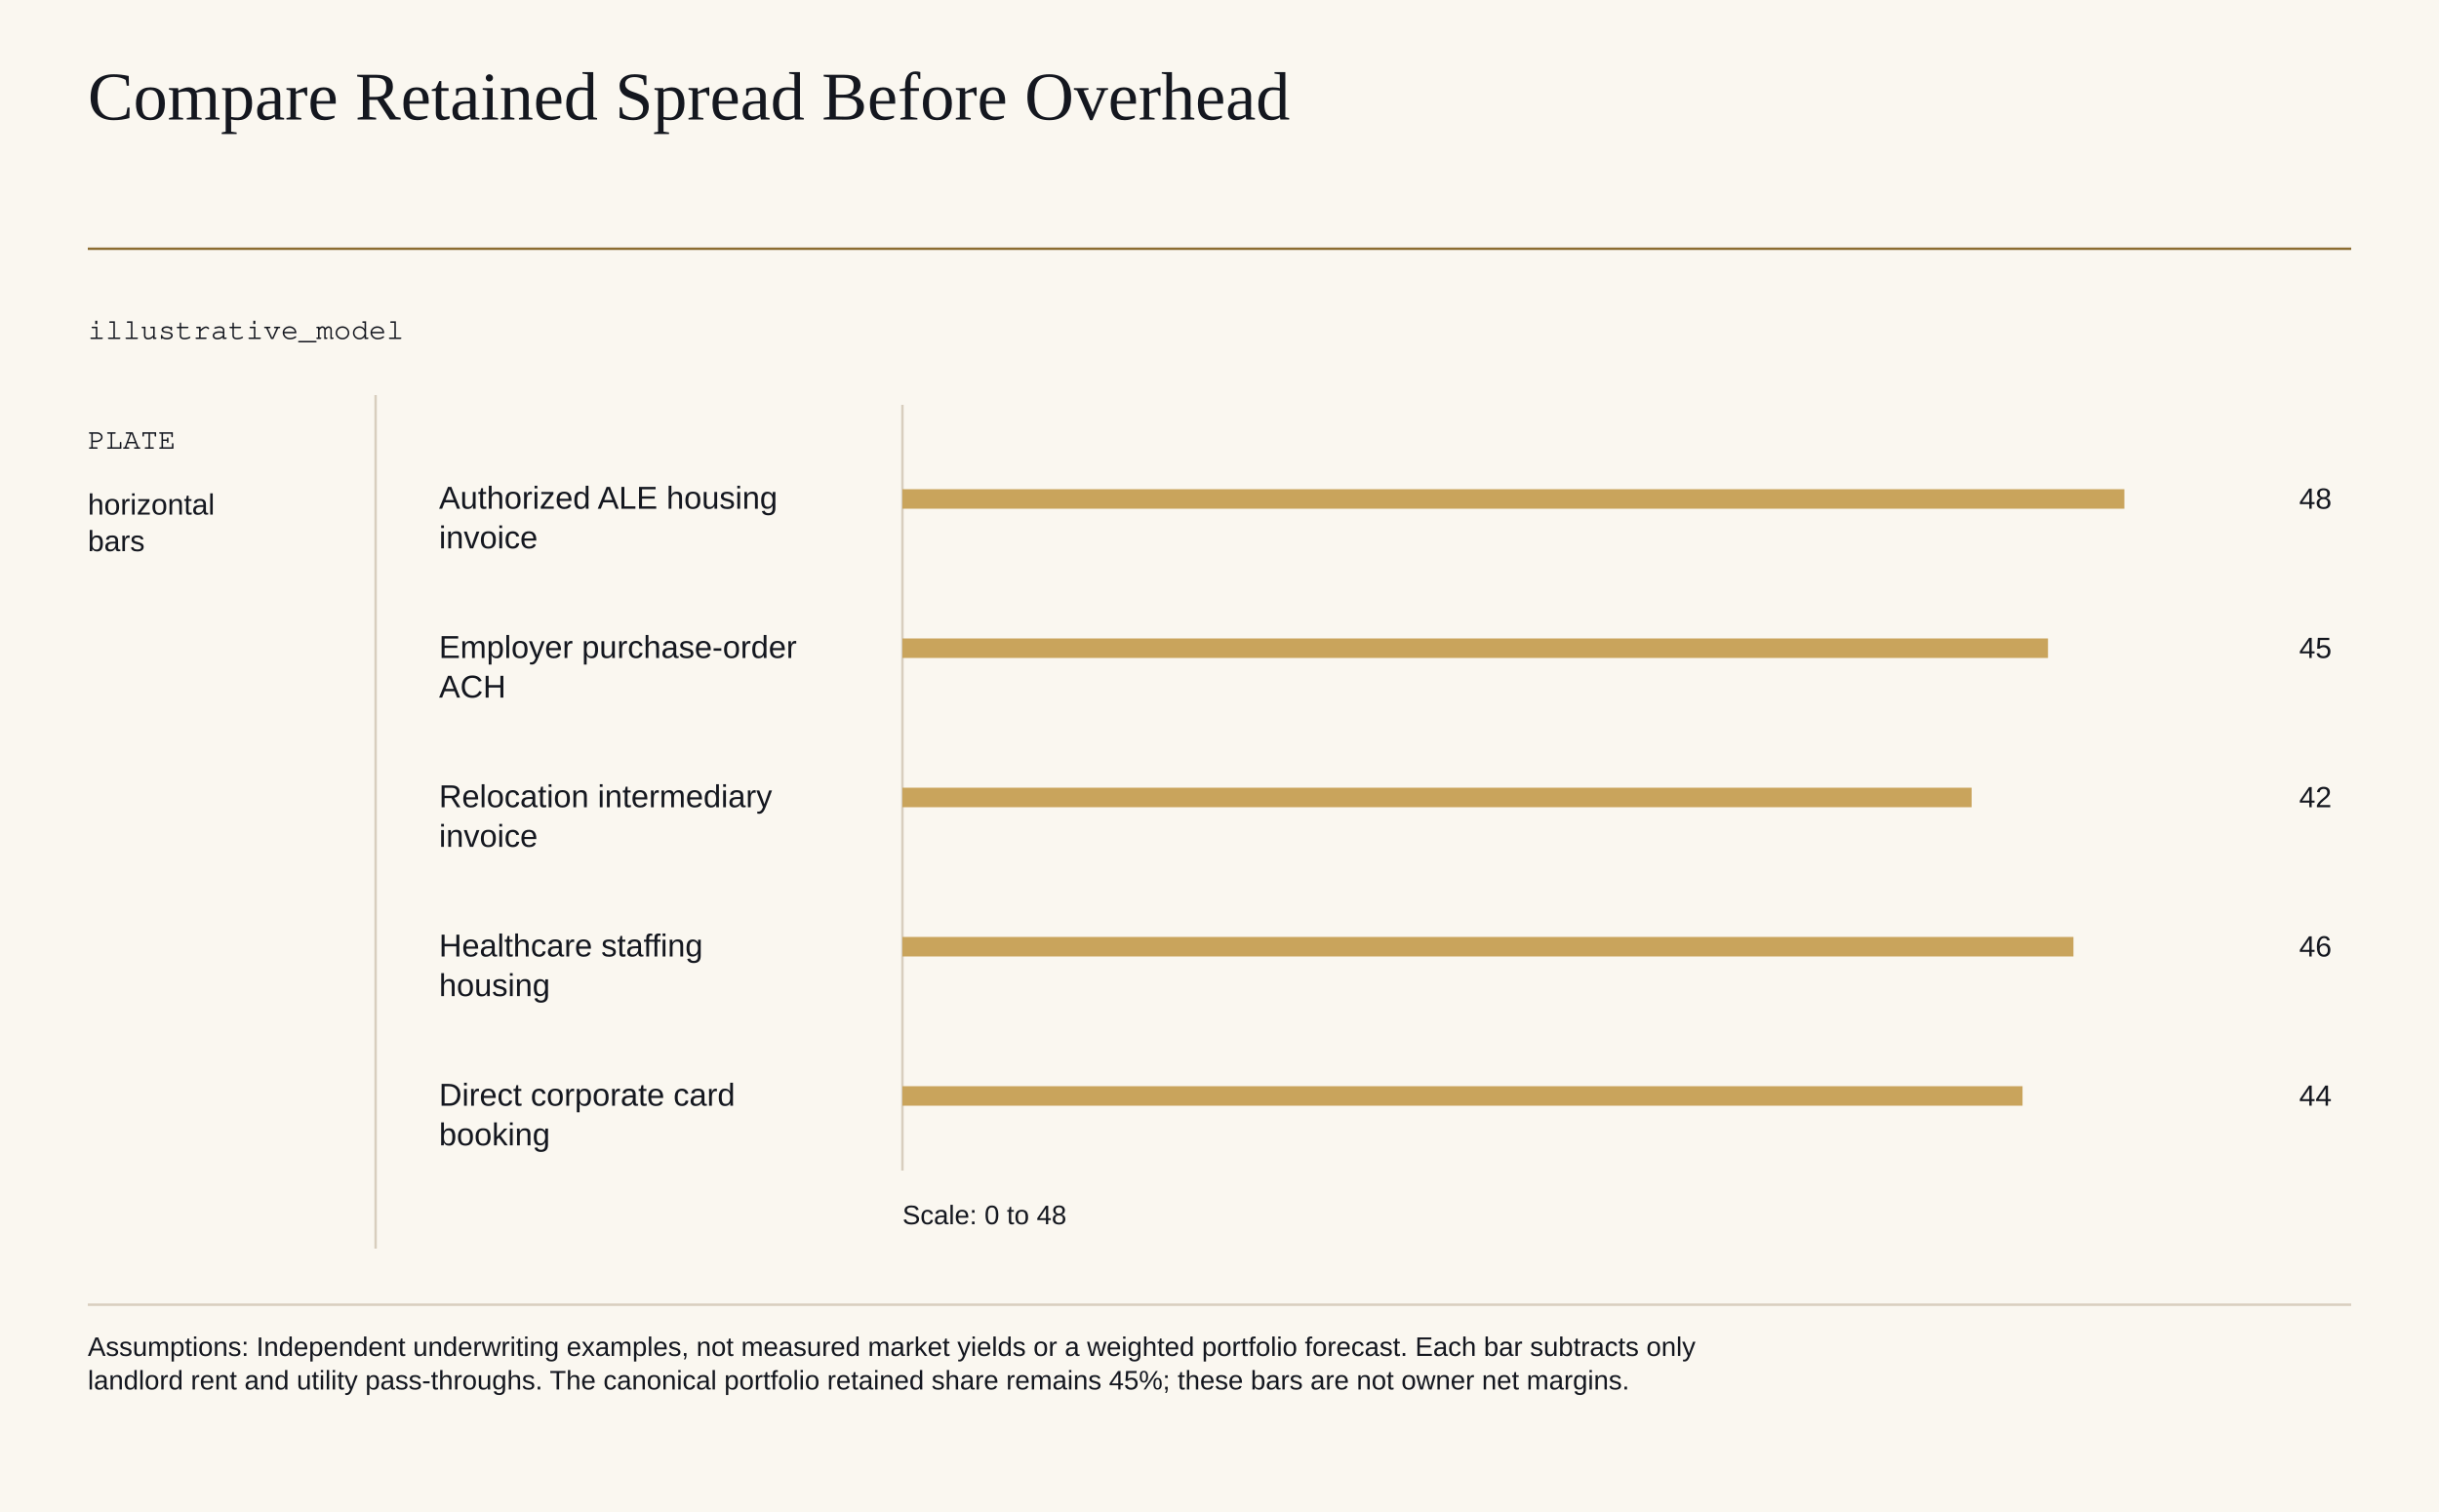
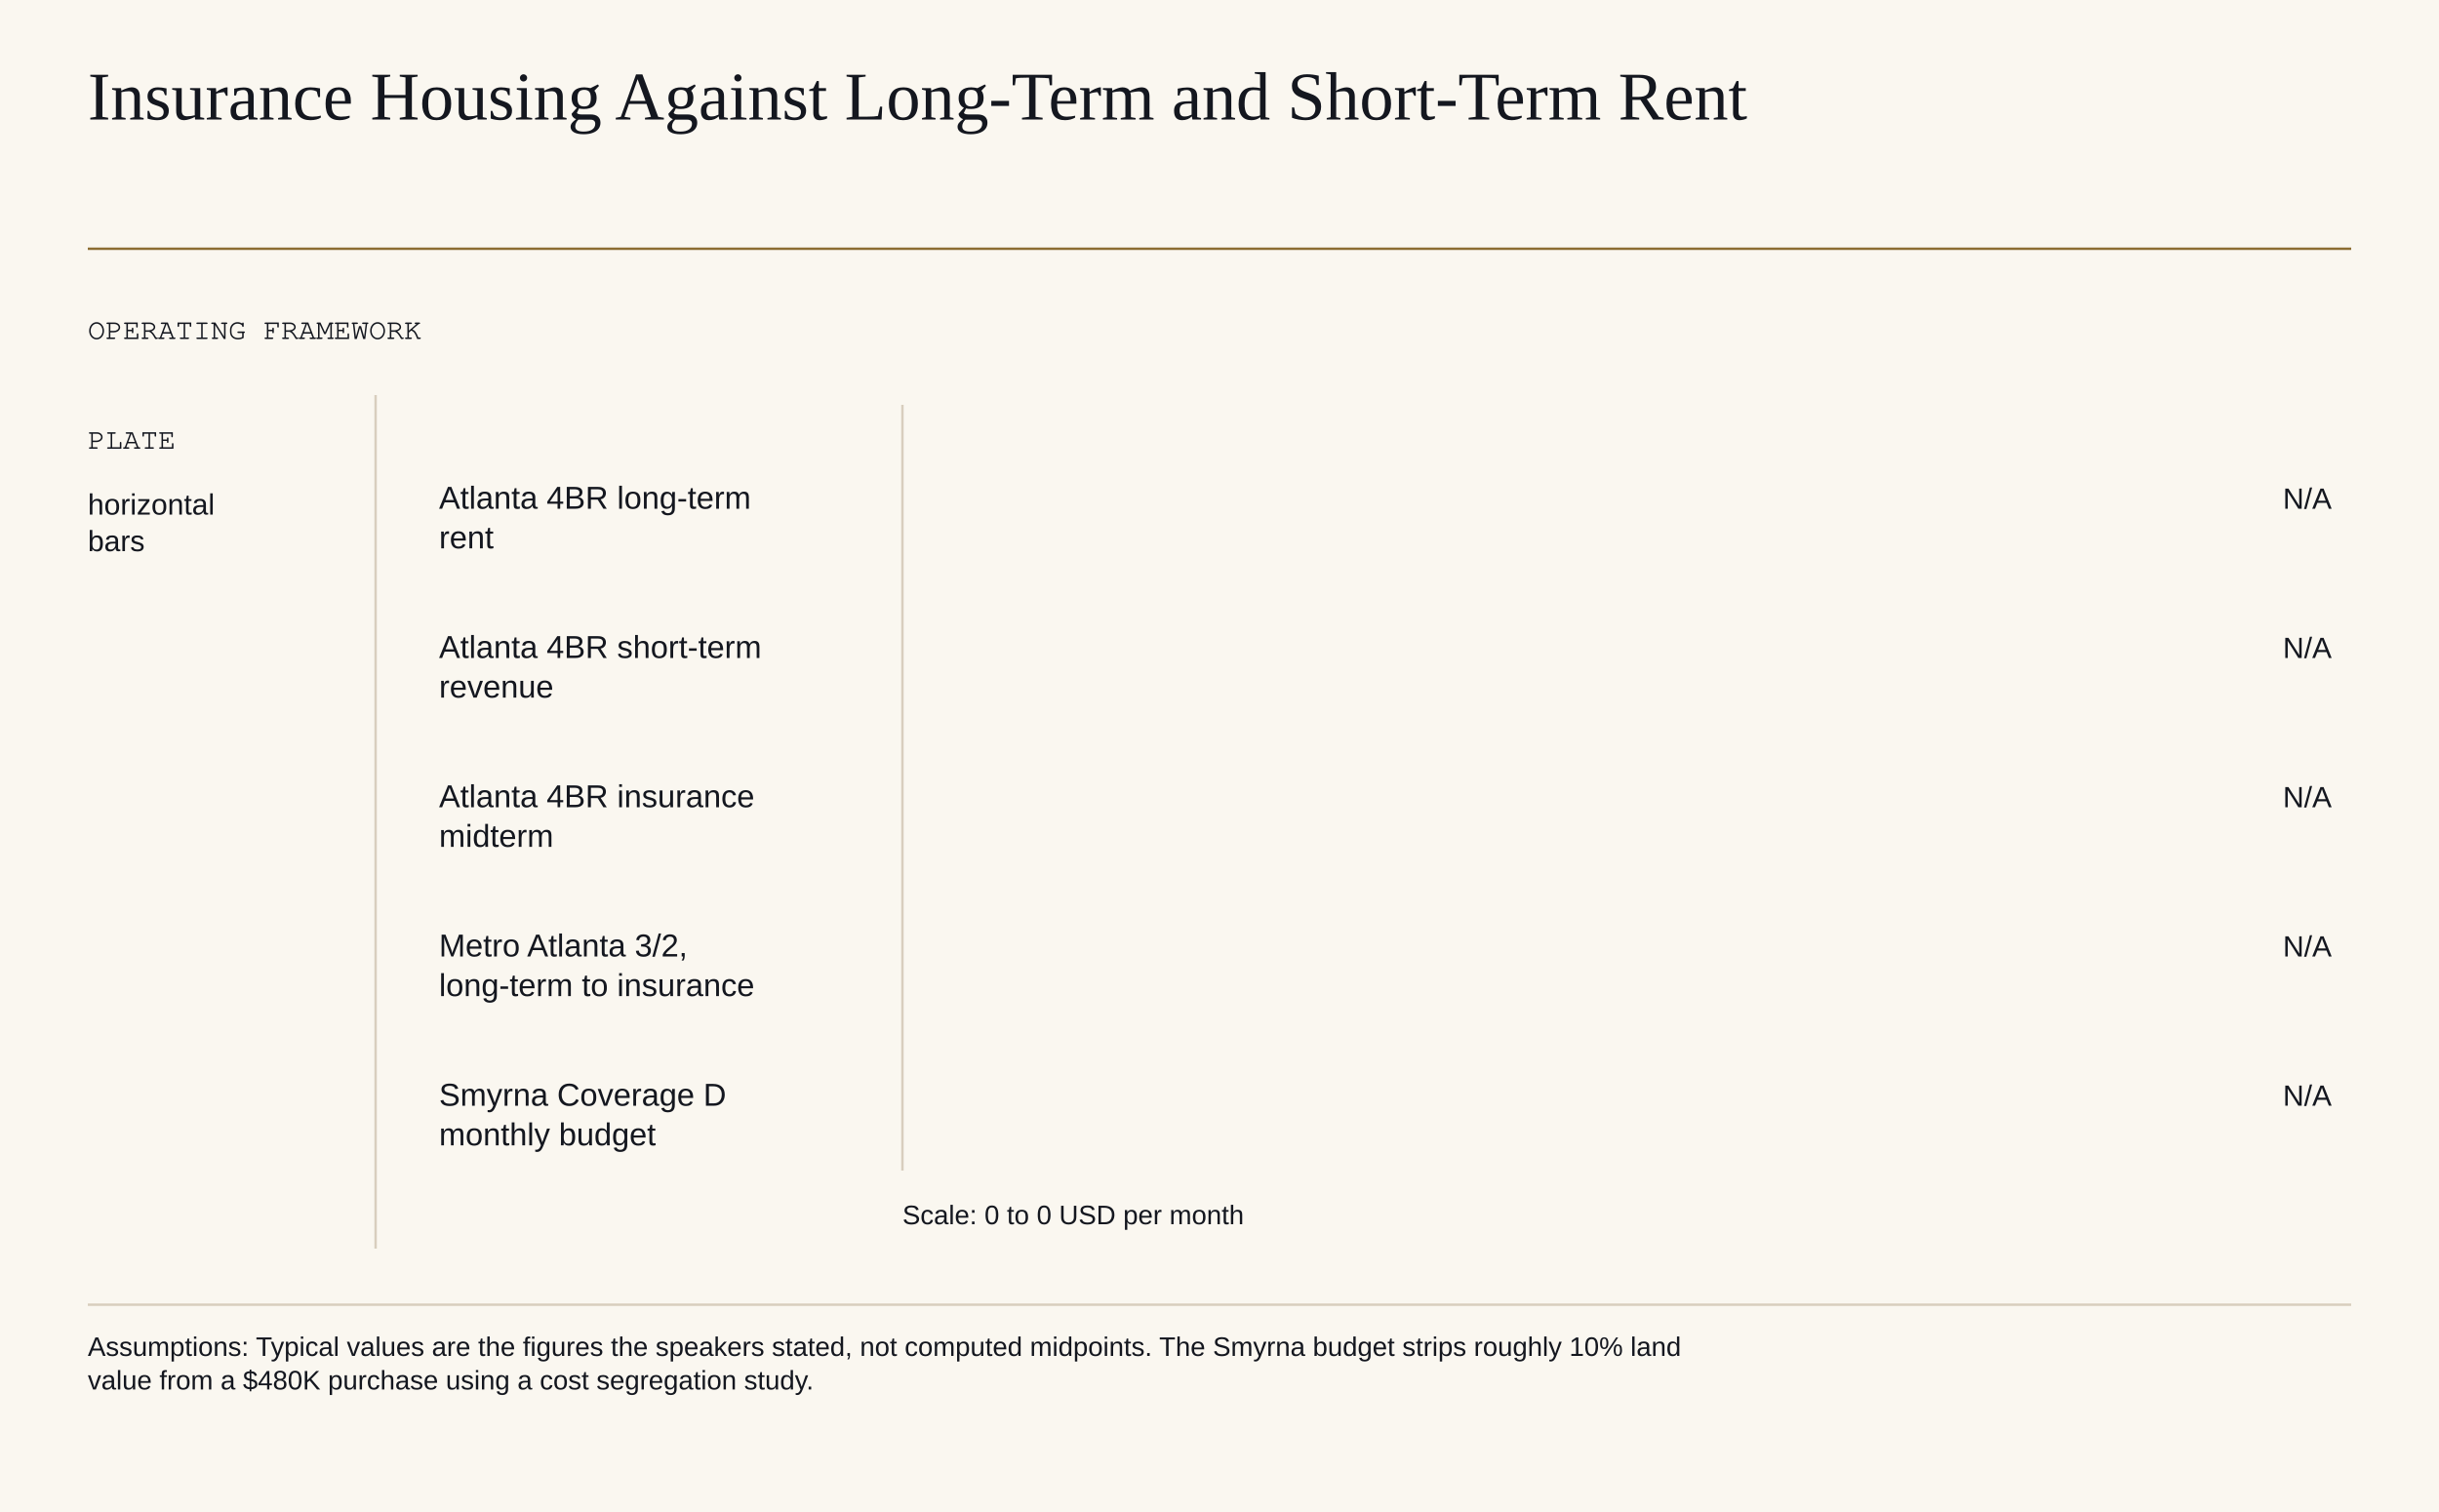
<svg xmlns="http://www.w3.org/2000/svg" viewBox="0 0 1000 620" role="img">
  <rect x="0" y="0" width="1000" height="620" fill="#FAF7F0" stroke="none" stroke-width="1" />
  <text x="36" y="49" font-family="Georgia, 'Times New Roman', serif" font-size="28" fill="#14171F" text-anchor="start" style="font-variant-numeric:tabular-nums">
-     <tspan x="36" dy="0">Compare Retained Spread Before Overhead</tspan>
+     <tspan x="36" dy="0">Insurance Housing Against Long-Term and Short-Term Rent</tspan>
  </text>
  <line x1="36" y1="102" x2="964" y2="102" stroke="#8C6D32" stroke-width="1" />
  <text x="36" y="139" font-family="Courier, monospace" font-size="12" fill="#14171F" text-anchor="start" style="font-variant-numeric:tabular-nums">
-     <tspan x="36" dy="0">illustrative_model</tspan>
+     <tspan x="36" dy="0">OPERATING FRAMEWORK</tspan>
  </text>
  <line x1="154" y1="162" x2="154" y2="512" stroke="#D8CEBE" stroke-width="1" />
  <text x="36" y="184" font-family="Courier, monospace" font-size="12" fill="#14171F" text-anchor="start" style="font-variant-numeric:tabular-nums">
    <tspan x="36" dy="0">PLATE</tspan>
  </text>
  <text x="36" y="211" font-family="Arial, Helvetica, sans-serif" font-size="12" fill="#14171F" text-anchor="start" style="font-variant-numeric:tabular-nums">
    <tspan x="36" dy="0">horizontal</tspan>
    <tspan x="36" dy="15.0">bars</tspan>
  </text>
  <line x1="370.0" y1="166" x2="370.0" y2="480" stroke="#D8CEBE" stroke-width="1" />
  <text x="180" y="208.6" font-family="Arial, Helvetica, sans-serif" font-size="13" fill="#14171F" text-anchor="start" style="font-variant-numeric:tabular-nums">
-     <tspan x="180" dy="0">Authorized ALE housing</tspan>
-     <tspan x="180" dy="16.25">invoice</tspan>
+     <tspan x="180" dy="0">Atlanta 4BR long-term</tspan>
+     <tspan x="180" dy="16.25">rent</tspan>
  </text>
-   <rect x="370.0" y="200.6" width="501.0" height="8" fill="#C9A45C" stroke="none" stroke-width="1" />
  <text x="956" y="208.6" font-family="Arial, Helvetica, sans-serif" font-size="12" fill="#14171F" text-anchor="end" style="font-variant-numeric:tabular-nums">
-     <tspan x="956" dy="0">48</tspan>
+     <tspan x="956" dy="0">N/A</tspan>
  </text>
  <text x="180" y="269.8" font-family="Arial, Helvetica, sans-serif" font-size="13" fill="#14171F" text-anchor="start" style="font-variant-numeric:tabular-nums">
-     <tspan x="180" dy="0">Employer purchase-order</tspan>
-     <tspan x="180" dy="16.25">ACH</tspan>
+     <tspan x="180" dy="0">Atlanta 4BR short-term</tspan>
+     <tspan x="180" dy="16.25">revenue</tspan>
  </text>
-   <rect x="370.0" y="261.8" width="469.688" height="8" fill="#C9A45C" stroke="none" stroke-width="1" />
  <text x="956" y="269.8" font-family="Arial, Helvetica, sans-serif" font-size="12" fill="#14171F" text-anchor="end" style="font-variant-numeric:tabular-nums">
-     <tspan x="956" dy="0">45</tspan>
+     <tspan x="956" dy="0">N/A</tspan>
  </text>
  <text x="180" y="331.0" font-family="Arial, Helvetica, sans-serif" font-size="13" fill="#14171F" text-anchor="start" style="font-variant-numeric:tabular-nums">
-     <tspan x="180" dy="0">Relocation intermediary</tspan>
-     <tspan x="180" dy="16.25">invoice</tspan>
+     <tspan x="180" dy="0">Atlanta 4BR insurance</tspan>
+     <tspan x="180" dy="16.25">midterm</tspan>
  </text>
-   <rect x="370.0" y="323.0" width="438.375" height="8" fill="#C9A45C" stroke="none" stroke-width="1" />
  <text x="956" y="331.0" font-family="Arial, Helvetica, sans-serif" font-size="12" fill="#14171F" text-anchor="end" style="font-variant-numeric:tabular-nums">
-     <tspan x="956" dy="0">42</tspan>
+     <tspan x="956" dy="0">N/A</tspan>
  </text>
  <text x="180" y="392.2" font-family="Arial, Helvetica, sans-serif" font-size="13" fill="#14171F" text-anchor="start" style="font-variant-numeric:tabular-nums">
-     <tspan x="180" dy="0">Healthcare staffing</tspan>
-     <tspan x="180" dy="16.25">housing</tspan>
+     <tspan x="180" dy="0">Metro Atlanta 3/2,</tspan>
+     <tspan x="180" dy="16.25">long-term to insurance</tspan>
  </text>
-   <rect x="370.0" y="384.2" width="480.125" height="8" fill="#C9A45C" stroke="none" stroke-width="1" />
  <text x="956" y="392.2" font-family="Arial, Helvetica, sans-serif" font-size="12" fill="#14171F" text-anchor="end" style="font-variant-numeric:tabular-nums">
-     <tspan x="956" dy="0">46</tspan>
+     <tspan x="956" dy="0">N/A</tspan>
  </text>
  <text x="180" y="453.4" font-family="Arial, Helvetica, sans-serif" font-size="13" fill="#14171F" text-anchor="start" style="font-variant-numeric:tabular-nums">
-     <tspan x="180" dy="0">Direct corporate card</tspan>
-     <tspan x="180" dy="16.25">booking</tspan>
+     <tspan x="180" dy="0">Smyrna Coverage D</tspan>
+     <tspan x="180" dy="16.25">monthly budget</tspan>
  </text>
-   <rect x="370.0" y="445.4" width="459.25" height="8" fill="#C9A45C" stroke="none" stroke-width="1" />
  <text x="956" y="453.4" font-family="Arial, Helvetica, sans-serif" font-size="12" fill="#14171F" text-anchor="end" style="font-variant-numeric:tabular-nums">
-     <tspan x="956" dy="0">44</tspan>
+     <tspan x="956" dy="0">N/A</tspan>
  </text>
  <text x="370" y="502" font-family="Arial, Helvetica, sans-serif" font-size="11" fill="#14171F" text-anchor="start" style="font-variant-numeric:tabular-nums">
-     <tspan x="370" dy="0">Scale: 0 to 48</tspan>
+     <tspan x="370" dy="0">Scale: 0 to 0 USD per month</tspan>
  </text>
  <line x1="36" y1="535" x2="964" y2="535" stroke="#D8CEBE" stroke-width="1" />
  <text x="36" y="556" font-family="Arial, Helvetica, sans-serif" font-size="11" fill="#14171F" text-anchor="start" style="font-variant-numeric:tabular-nums">
-     <tspan x="36" dy="0">Assumptions: Independent underwriting examples, not measured market yields or a weighted portfolio forecast. Each bar subtracts only</tspan>
-     <tspan x="36" dy="13.75">landlord rent and utility pass-throughs. The canonical portfolio retained share remains 45%; these bars are not owner net margins.</tspan>
+     <tspan x="36" dy="0">Assumptions: Typical values are the figures the speakers stated, not computed midpoints. The Smyrna budget strips roughly 10% land</tspan>
+     <tspan x="36" dy="13.75">value from a $480K purchase using a cost segregation study.</tspan>
  </text>
  <text x="36" y="592" font-family="Arial, Helvetica, sans-serif" font-size="10" fill="#14171F" text-anchor="start" style="font-variant-numeric:tabular-nums">
    <tspan x="36" dy="0" />
  </text>
</svg>
